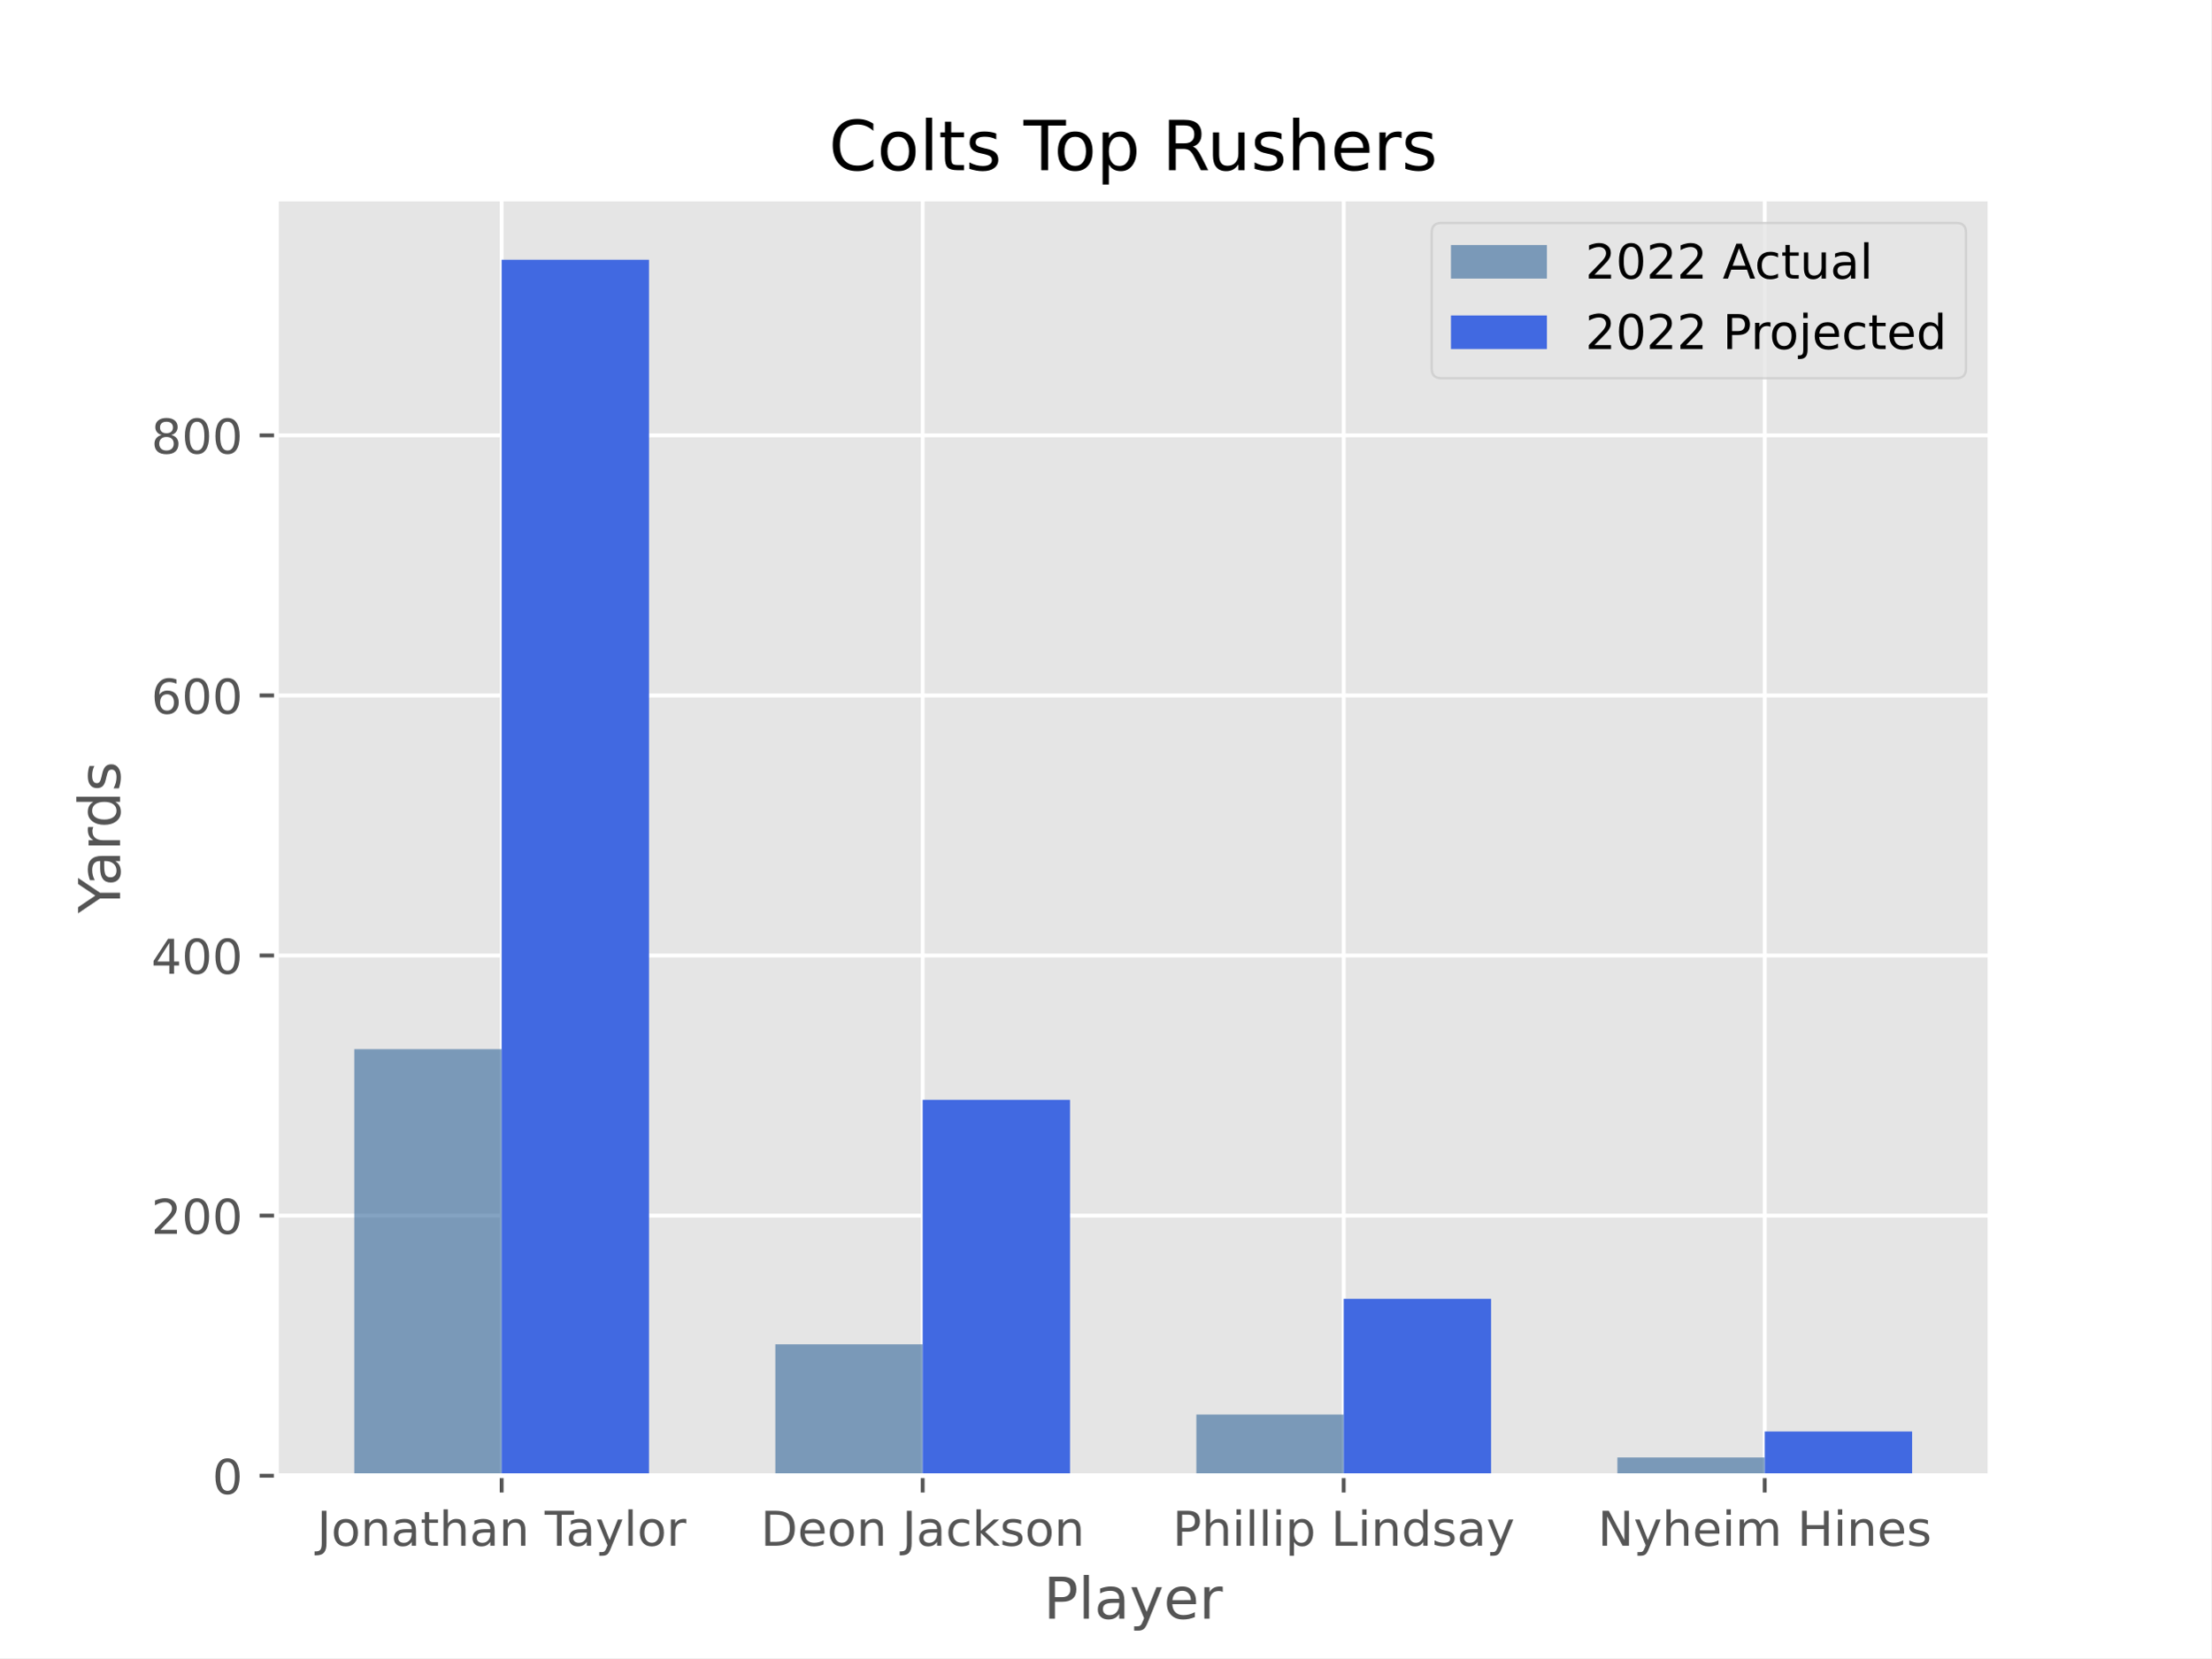
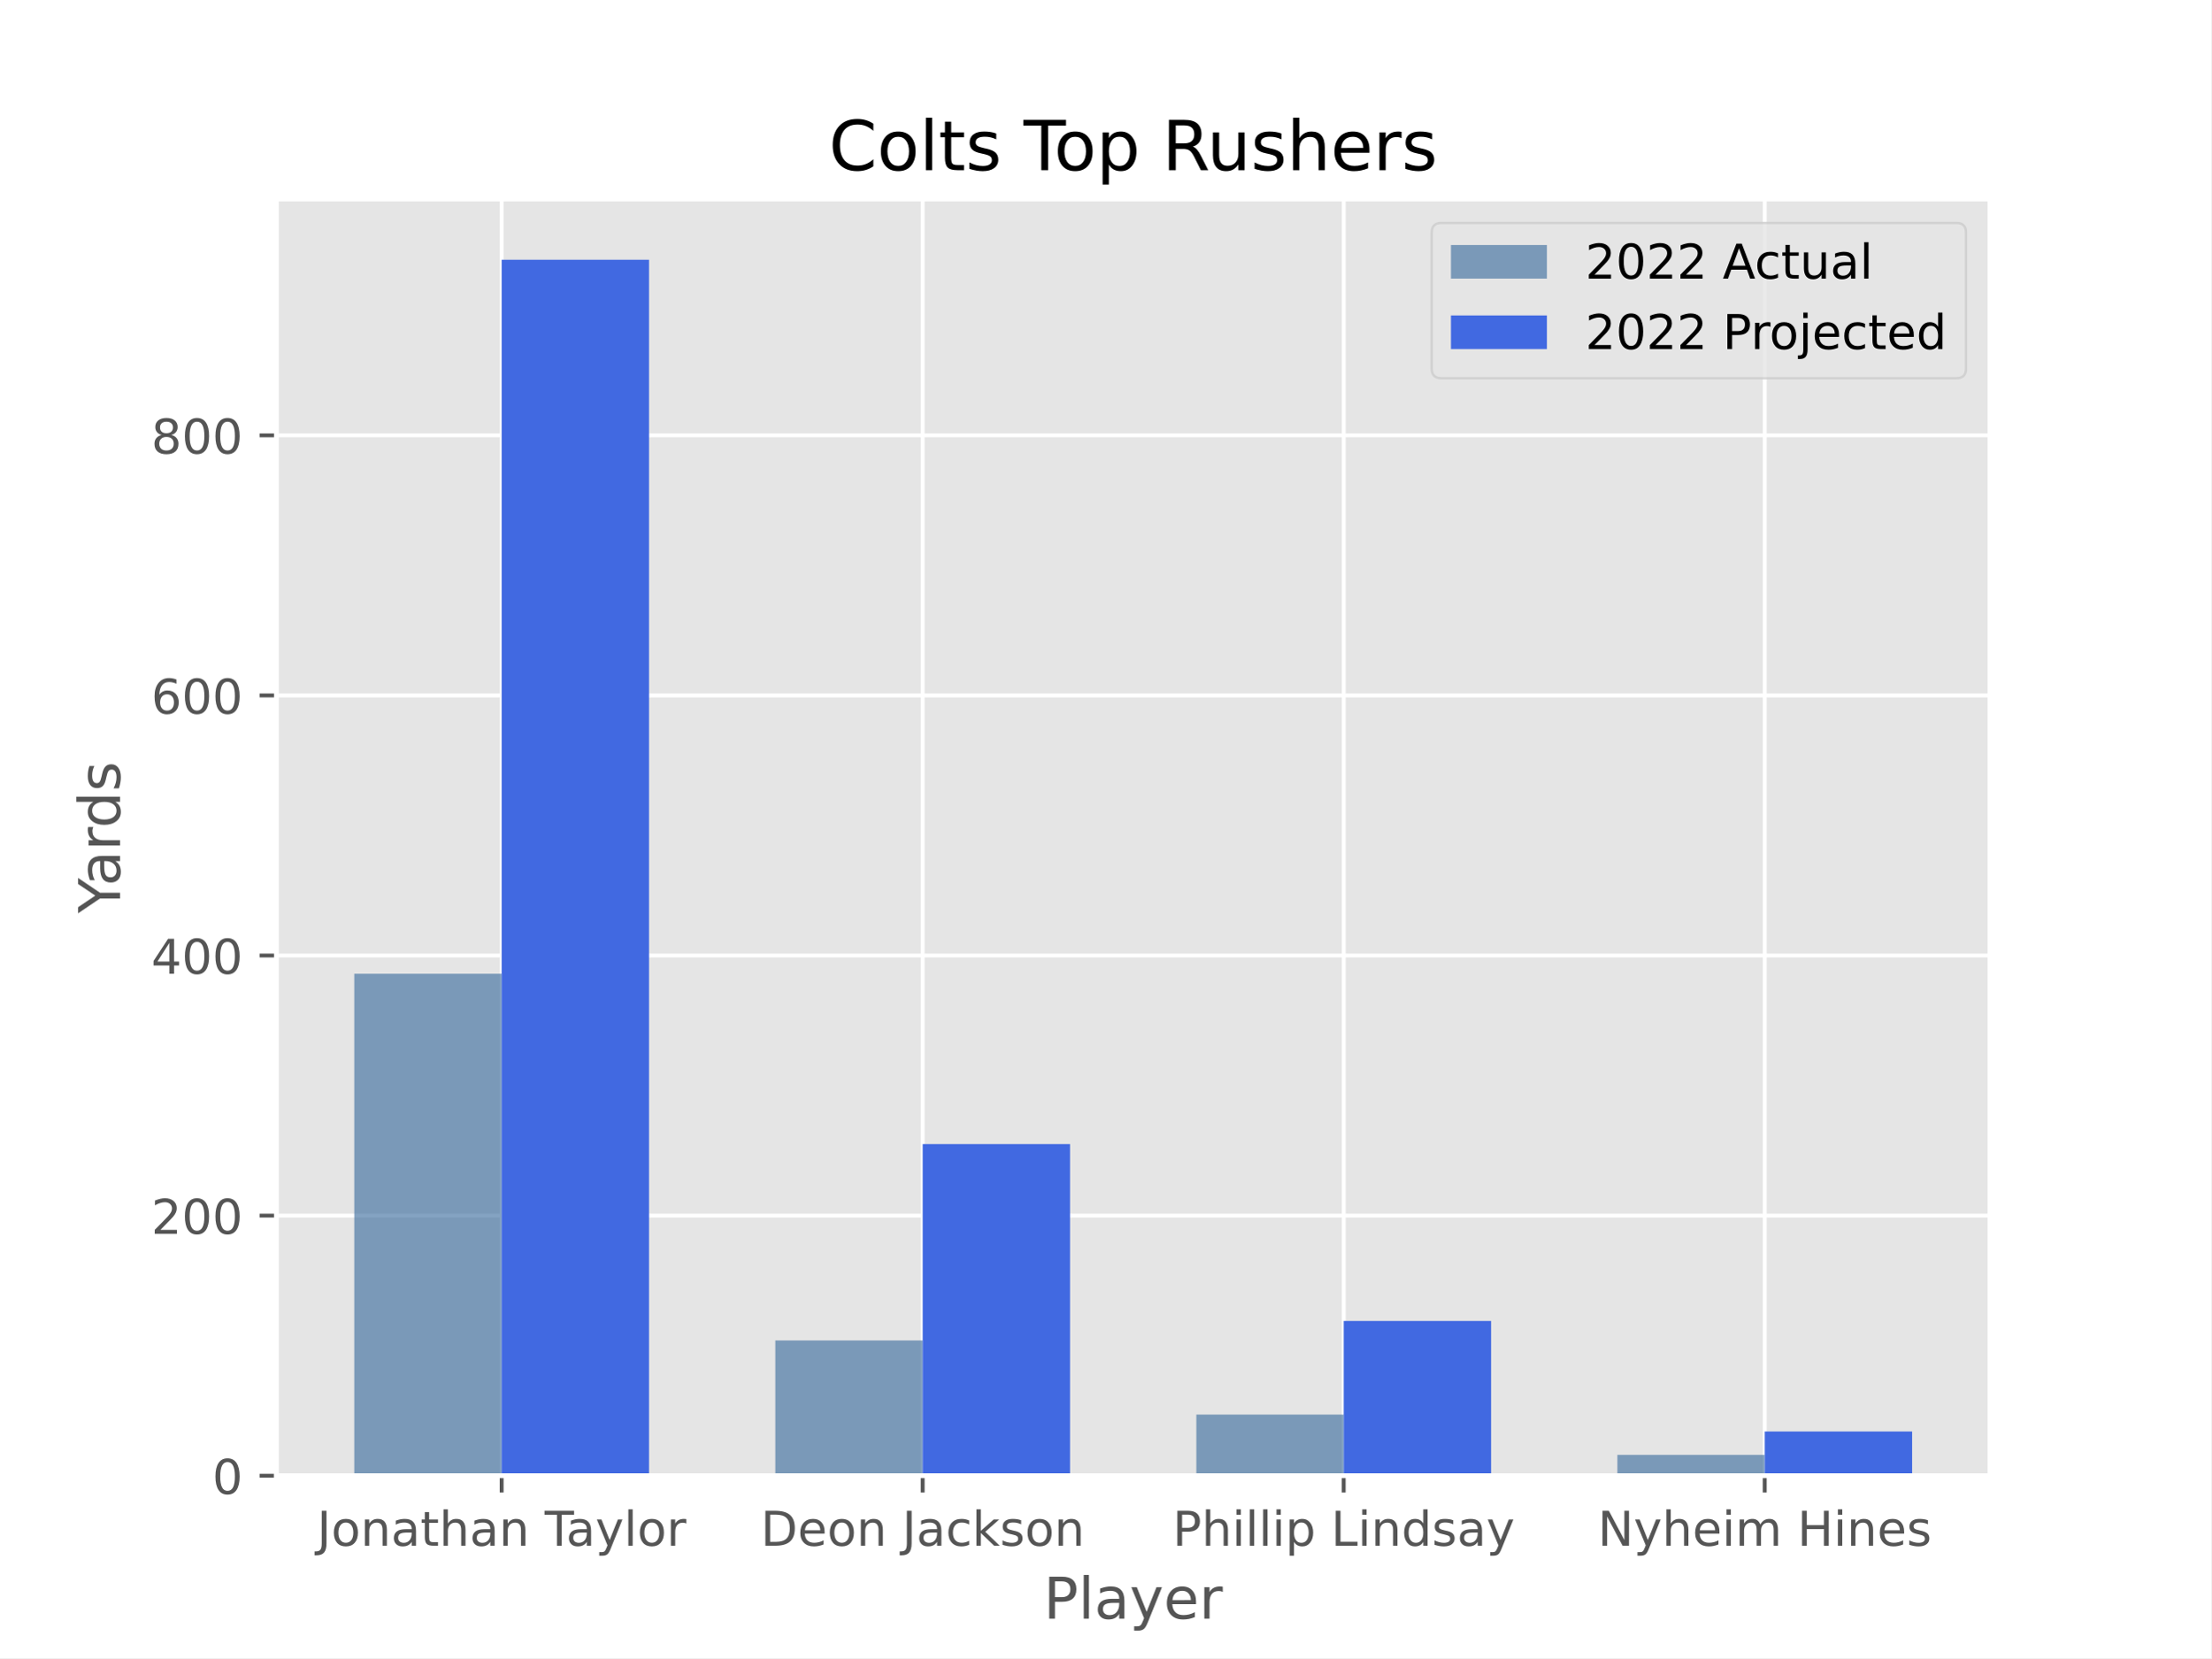
<svg xmlns="http://www.w3.org/2000/svg" xmlns:xlink="http://www.w3.org/1999/xlink" width="460.8pt" height="345.6pt" viewBox="0 0 460.8 345.6" version="1.1">
  <defs>
    <style type="text/css">*{stroke-linejoin: round; stroke-linecap: butt}</style>
  </defs>
  <g id="figure_1">
    <g id="patch_1">
      <path d="M 0 345.6  L 460.8 345.6  L 460.8 0  L 0 0  z " style="fill: #ffffff" />
    </g>
    <g id="axes_1">
      <g id="patch_2">
        <path d="M 57.6 307.584  L 414.72 307.584  L 414.72 41.472  L 57.6 41.472  z " style="fill: #e5e5e5" />
      </g>
      <g id="matplotlib.axis_1">
        <g id="xtick_1">
          <g id="line2d_1">
-             <path d="M 104.543 307.584  L 104.543 41.472  " clip-path="url(#p525a81b7b0)" style="fill: none; stroke: #ffffff; stroke-width: 0.8; stroke-linecap: square" />
+             <path d="M 104.543 307.584  L 104.543 41.472  " clip-path="url(#pf321005e83)" style="fill: none; stroke: #ffffff; stroke-width: 0.8; stroke-linecap: square" />
          </g>
          <g id="line2d_2">
            <defs>
-               <path id="m7d84738e7e" d="M 0 0  L 0 3.5  " style="stroke: #555555; stroke-width: 0.8" />
+               <path id="m596a01a7bd" d="M 0 0  L 0 3.5  " style="stroke: #555555; stroke-width: 0.8" />
            </defs>
            <g>
-               <use xlink:href="#m7d84738e7e" x="104.543" y="307.584" style="fill: #555555; stroke: #555555; stroke-width: 0.8" />
+               <use xlink:href="#m596a01a7bd" x="104.543" y="307.584" style="fill: #555555; stroke: #555555; stroke-width: 0.8" />
            </g>
          </g>
          <g id="text_1">
            <g style="fill: #555555" transform="translate(66.06907 322.1824) scale(0.1 -0.1)">
              <defs>
                <path id="DejaVuSans-4a" d="M 628 4666  L 1259 4666  L 1259 325  Q 1259 -519 939 -900  Q 619 -1281 -91 -1281  L -331 -1281  L -331 -750  L -134 -750  Q 284 -750 456 -515  Q 628 -281 628 325  L 628 4666  z " transform="scale(0.015625)" />
                <path id="DejaVuSans-6f" d="M 1959 3097  Q 1497 3097 1228 2736  Q 959 2375 959 1747  Q 959 1119 1226 758  Q 1494 397 1959 397  Q 2419 397 2687 759  Q 2956 1122 2956 1747  Q 2956 2369 2687 2733  Q 2419 3097 1959 3097  z M 1959 3584  Q 2709 3584 3137 3096  Q 3566 2609 3566 1747  Q 3566 888 3137 398  Q 2709 -91 1959 -91  Q 1206 -91 779 398  Q 353 888 353 1747  Q 353 2609 779 3096  Q 1206 3584 1959 3584  z " transform="scale(0.015625)" />
                <path id="DejaVuSans-6e" d="M 3513 2113  L 3513 0  L 2938 0  L 2938 2094  Q 2938 2591 2744 2837  Q 2550 3084 2163 3084  Q 1697 3084 1428 2787  Q 1159 2491 1159 1978  L 1159 0  L 581 0  L 581 3500  L 1159 3500  L 1159 2956  Q 1366 3272 1645 3428  Q 1925 3584 2291 3584  Q 2894 3584 3203 3211  Q 3513 2838 3513 2113  z " transform="scale(0.015625)" />
                <path id="DejaVuSans-61" d="M 2194 1759  Q 1497 1759 1228 1600  Q 959 1441 959 1056  Q 959 750 1161 570  Q 1363 391 1709 391  Q 2188 391 2477 730  Q 2766 1069 2766 1631  L 2766 1759  L 2194 1759  z M 3341 1997  L 3341 0  L 2766 0  L 2766 531  Q 2569 213 2275 61  Q 1981 -91 1556 -91  Q 1019 -91 701 211  Q 384 513 384 1019  Q 384 1609 779 1909  Q 1175 2209 1959 2209  L 2766 2209  L 2766 2266  Q 2766 2663 2505 2880  Q 2244 3097 1772 3097  Q 1472 3097 1187 3025  Q 903 2953 641 2809  L 641 3341  Q 956 3463 1253 3523  Q 1550 3584 1831 3584  Q 2591 3584 2966 3190  Q 3341 2797 3341 1997  z " transform="scale(0.015625)" />
                <path id="DejaVuSans-74" d="M 1172 4494  L 1172 3500  L 2356 3500  L 2356 3053  L 1172 3053  L 1172 1153  Q 1172 725 1289 603  Q 1406 481 1766 481  L 2356 481  L 2356 0  L 1766 0  Q 1100 0 847 248  Q 594 497 594 1153  L 594 3053  L 172 3053  L 172 3500  L 594 3500  L 594 4494  L 1172 4494  z " transform="scale(0.015625)" />
                <path id="DejaVuSans-68" d="M 3513 2113  L 3513 0  L 2938 0  L 2938 2094  Q 2938 2591 2744 2837  Q 2550 3084 2163 3084  Q 1697 3084 1428 2787  Q 1159 2491 1159 1978  L 1159 0  L 581 0  L 581 4863  L 1159 4863  L 1159 2956  Q 1366 3272 1645 3428  Q 1925 3584 2291 3584  Q 2894 3584 3203 3211  Q 3513 2838 3513 2113  z " transform="scale(0.015625)" />
                <path id="DejaVuSans-20" transform="scale(0.015625)" />
                <path id="DejaVuSans-54" d="M -19 4666  L 3928 4666  L 3928 4134  L 2272 4134  L 2272 0  L 1638 0  L 1638 4134  L -19 4134  L -19 4666  z " transform="scale(0.015625)" />
                <path id="DejaVuSans-79" d="M 2059 -325  Q 1816 -950 1584 -1140  Q 1353 -1331 966 -1331  L 506 -1331  L 506 -850  L 844 -850  Q 1081 -850 1212 -737  Q 1344 -625 1503 -206  L 1606 56  L 191 3500  L 800 3500  L 1894 763  L 2988 3500  L 3597 3500  L 2059 -325  z " transform="scale(0.015625)" />
                <path id="DejaVuSans-6c" d="M 603 4863  L 1178 4863  L 1178 0  L 603 0  L 603 4863  z " transform="scale(0.015625)" />
                <path id="DejaVuSans-72" d="M 2631 2963  Q 2534 3019 2420 3045  Q 2306 3072 2169 3072  Q 1681 3072 1420 2755  Q 1159 2438 1159 1844  L 1159 0  L 581 0  L 581 3500  L 1159 3500  L 1159 2956  Q 1341 3275 1631 3429  Q 1922 3584 2338 3584  Q 2397 3584 2469 3576  Q 2541 3569 2628 3553  L 2631 2963  z " transform="scale(0.015625)" />
              </defs>
              <use xlink:href="#DejaVuSans-4a" />
              <use xlink:href="#DejaVuSans-6f" x="29.492" />
              <use xlink:href="#DejaVuSans-6e" x="90.674" />
              <use xlink:href="#DejaVuSans-61" x="154.053" />
              <use xlink:href="#DejaVuSans-74" x="215.332" />
              <use xlink:href="#DejaVuSans-68" x="254.541" />
              <use xlink:href="#DejaVuSans-61" x="317.92" />
              <use xlink:href="#DejaVuSans-6e" x="379.199" />
              <use xlink:href="#DejaVuSans-20" x="442.578" />
              <use xlink:href="#DejaVuSans-54" x="474.365" />
              <use xlink:href="#DejaVuSans-61" x="518.949" />
              <use xlink:href="#DejaVuSans-79" x="580.229" />
              <use xlink:href="#DejaVuSans-6c" x="639.408" />
              <use xlink:href="#DejaVuSans-6f" x="667.191" />
              <use xlink:href="#DejaVuSans-72" x="728.373" />
            </g>
          </g>
        </g>
        <g id="xtick_2">
          <g id="line2d_3">
-             <path d="M 192.288 307.584  L 192.288 41.472  " clip-path="url(#p525a81b7b0)" style="fill: none; stroke: #ffffff; stroke-width: 0.8; stroke-linecap: square" />
+             <path d="M 192.288 307.584  L 192.288 41.472  " clip-path="url(#pf321005e83)" style="fill: none; stroke: #ffffff; stroke-width: 0.8; stroke-linecap: square" />
          </g>
          <g id="line2d_4">
            <g>
-               <use xlink:href="#m7d84738e7e" x="192.288" y="307.584" style="fill: #555555; stroke: #555555; stroke-width: 0.8" />
+               <use xlink:href="#m596a01a7bd" x="192.288" y="307.584" style="fill: #555555; stroke: #555555; stroke-width: 0.8" />
            </g>
          </g>
          <g id="text_2">
            <g style="fill: #555555" transform="translate(158.5276 322.1824) scale(0.1 -0.1)">
              <defs>
                <path id="DejaVuSans-44" d="M 1259 4147  L 1259 519  L 2022 519  Q 2988 519 3436 956  Q 3884 1394 3884 2338  Q 3884 3275 3436 3711  Q 2988 4147 2022 4147  L 1259 4147  z M 628 4666  L 1925 4666  Q 3281 4666 3915 4102  Q 4550 3538 4550 2338  Q 4550 1131 3912 565  Q 3275 0 1925 0  L 628 0  L 628 4666  z " transform="scale(0.015625)" />
                <path id="DejaVuSans-65" d="M 3597 1894  L 3597 1613  L 953 1613  Q 991 1019 1311 708  Q 1631 397 2203 397  Q 2534 397 2845 478  Q 3156 559 3463 722  L 3463 178  Q 3153 47 2828 -22  Q 2503 -91 2169 -91  Q 1331 -91 842 396  Q 353 884 353 1716  Q 353 2575 817 3079  Q 1281 3584 2069 3584  Q 2775 3584 3186 3129  Q 3597 2675 3597 1894  z M 3022 2063  Q 3016 2534 2758 2815  Q 2500 3097 2075 3097  Q 1594 3097 1305 2825  Q 1016 2553 972 2059  L 3022 2063  z " transform="scale(0.015625)" />
                <path id="DejaVuSans-63" d="M 3122 3366  L 3122 2828  Q 2878 2963 2633 3030  Q 2388 3097 2138 3097  Q 1578 3097 1268 2742  Q 959 2388 959 1747  Q 959 1106 1268 751  Q 1578 397 2138 397  Q 2388 397 2633 464  Q 2878 531 3122 666  L 3122 134  Q 2881 22 2623 -34  Q 2366 -91 2075 -91  Q 1284 -91 818 406  Q 353 903 353 1747  Q 353 2603 823 3093  Q 1294 3584 2113 3584  Q 2378 3584 2631 3529  Q 2884 3475 3122 3366  z " transform="scale(0.015625)" />
                <path id="DejaVuSans-6b" d="M 581 4863  L 1159 4863  L 1159 1991  L 2875 3500  L 3609 3500  L 1753 1863  L 3688 0  L 2938 0  L 1159 1709  L 1159 0  L 581 0  L 581 4863  z " transform="scale(0.015625)" />
                <path id="DejaVuSans-73" d="M 2834 3397  L 2834 2853  Q 2591 2978 2328 3040  Q 2066 3103 1784 3103  Q 1356 3103 1142 2972  Q 928 2841 928 2578  Q 928 2378 1081 2264  Q 1234 2150 1697 2047  L 1894 2003  Q 2506 1872 2764 1633  Q 3022 1394 3022 966  Q 3022 478 2636 193  Q 2250 -91 1575 -91  Q 1294 -91 989 -36  Q 684 19 347 128  L 347 722  Q 666 556 975 473  Q 1284 391 1588 391  Q 1994 391 2212 530  Q 2431 669 2431 922  Q 2431 1156 2273 1281  Q 2116 1406 1581 1522  L 1381 1569  Q 847 1681 609 1914  Q 372 2147 372 2553  Q 372 3047 722 3315  Q 1072 3584 1716 3584  Q 2034 3584 2315 3537  Q 2597 3491 2834 3397  z " transform="scale(0.015625)" />
              </defs>
              <use xlink:href="#DejaVuSans-44" />
              <use xlink:href="#DejaVuSans-65" x="77.002" />
              <use xlink:href="#DejaVuSans-6f" x="138.525" />
              <use xlink:href="#DejaVuSans-6e" x="199.707" />
              <use xlink:href="#DejaVuSans-20" x="263.086" />
              <use xlink:href="#DejaVuSans-4a" x="294.873" />
              <use xlink:href="#DejaVuSans-61" x="324.365" />
              <use xlink:href="#DejaVuSans-63" x="385.645" />
              <use xlink:href="#DejaVuSans-6b" x="440.625" />
              <use xlink:href="#DejaVuSans-73" x="498.535" />
              <use xlink:href="#DejaVuSans-6f" x="550.635" />
              <use xlink:href="#DejaVuSans-6e" x="611.816" />
            </g>
          </g>
        </g>
        <g id="xtick_3">
          <g id="line2d_5">
-             <path d="M 280.032 307.584  L 280.032 41.472  " clip-path="url(#p525a81b7b0)" style="fill: none; stroke: #ffffff; stroke-width: 0.8; stroke-linecap: square" />
+             <path d="M 280.032 307.584  L 280.032 41.472  " clip-path="url(#pf321005e83)" style="fill: none; stroke: #ffffff; stroke-width: 0.8; stroke-linecap: square" />
          </g>
          <g id="line2d_6">
            <g>
-               <use xlink:href="#m7d84738e7e" x="280.032" y="307.584" style="fill: #555555; stroke: #555555; stroke-width: 0.8" />
+               <use xlink:href="#m596a01a7bd" x="280.032" y="307.584" style="fill: #555555; stroke: #555555; stroke-width: 0.8" />
            </g>
          </g>
          <g id="text_3">
            <g style="fill: #555555" transform="translate(244.383 322.1824) scale(0.1 -0.1)">
              <defs>
                <path id="DejaVuSans-50" d="M 1259 4147  L 1259 2394  L 2053 2394  Q 2494 2394 2734 2622  Q 2975 2850 2975 3272  Q 2975 3691 2734 3919  Q 2494 4147 2053 4147  L 1259 4147  z M 628 4666  L 2053 4666  Q 2838 4666 3239 4311  Q 3641 3956 3641 3272  Q 3641 2581 3239 2228  Q 2838 1875 2053 1875  L 1259 1875  L 1259 0  L 628 0  L 628 4666  z " transform="scale(0.015625)" />
                <path id="DejaVuSans-69" d="M 603 3500  L 1178 3500  L 1178 0  L 603 0  L 603 3500  z M 603 4863  L 1178 4863  L 1178 4134  L 603 4134  L 603 4863  z " transform="scale(0.015625)" />
                <path id="DejaVuSans-70" d="M 1159 525  L 1159 -1331  L 581 -1331  L 581 3500  L 1159 3500  L 1159 2969  Q 1341 3281 1617 3432  Q 1894 3584 2278 3584  Q 2916 3584 3314 3078  Q 3713 2572 3713 1747  Q 3713 922 3314 415  Q 2916 -91 2278 -91  Q 1894 -91 1617 61  Q 1341 213 1159 525  z M 3116 1747  Q 3116 2381 2855 2742  Q 2594 3103 2138 3103  Q 1681 3103 1420 2742  Q 1159 2381 1159 1747  Q 1159 1113 1420 752  Q 1681 391 2138 391  Q 2594 391 2855 752  Q 3116 1113 3116 1747  z " transform="scale(0.015625)" />
                <path id="DejaVuSans-4c" d="M 628 4666  L 1259 4666  L 1259 531  L 3531 531  L 3531 0  L 628 0  L 628 4666  z " transform="scale(0.015625)" />
                <path id="DejaVuSans-64" d="M 2906 2969  L 2906 4863  L 3481 4863  L 3481 0  L 2906 0  L 2906 525  Q 2725 213 2448 61  Q 2172 -91 1784 -91  Q 1150 -91 751 415  Q 353 922 353 1747  Q 353 2572 751 3078  Q 1150 3584 1784 3584  Q 2172 3584 2448 3432  Q 2725 3281 2906 2969  z M 947 1747  Q 947 1113 1208 752  Q 1469 391 1925 391  Q 2381 391 2643 752  Q 2906 1113 2906 1747  Q 2906 2381 2643 2742  Q 2381 3103 1925 3103  Q 1469 3103 1208 2742  Q 947 2381 947 1747  z " transform="scale(0.015625)" />
              </defs>
              <use xlink:href="#DejaVuSans-50" />
              <use xlink:href="#DejaVuSans-68" x="60.303" />
              <use xlink:href="#DejaVuSans-69" x="123.682" />
              <use xlink:href="#DejaVuSans-6c" x="151.465" />
              <use xlink:href="#DejaVuSans-6c" x="179.248" />
              <use xlink:href="#DejaVuSans-69" x="207.031" />
              <use xlink:href="#DejaVuSans-70" x="234.814" />
              <use xlink:href="#DejaVuSans-20" x="298.291" />
              <use xlink:href="#DejaVuSans-4c" x="330.078" />
              <use xlink:href="#DejaVuSans-69" x="385.791" />
              <use xlink:href="#DejaVuSans-6e" x="413.574" />
              <use xlink:href="#DejaVuSans-64" x="476.953" />
              <use xlink:href="#DejaVuSans-73" x="540.43" />
              <use xlink:href="#DejaVuSans-61" x="592.529" />
              <use xlink:href="#DejaVuSans-79" x="653.809" />
            </g>
          </g>
        </g>
        <g id="xtick_4">
          <g id="line2d_7">
-             <path d="M 367.777 307.584  L 367.777 41.472  " clip-path="url(#p525a81b7b0)" style="fill: none; stroke: #ffffff; stroke-width: 0.8; stroke-linecap: square" />
+             <path d="M 367.777 307.584  L 367.777 41.472  " clip-path="url(#pf321005e83)" style="fill: none; stroke: #ffffff; stroke-width: 0.8; stroke-linecap: square" />
          </g>
          <g id="line2d_8">
            <g>
-               <use xlink:href="#m7d84738e7e" x="367.777" y="307.584" style="fill: #555555; stroke: #555555; stroke-width: 0.8" />
+               <use xlink:href="#m596a01a7bd" x="367.777" y="307.584" style="fill: #555555; stroke: #555555; stroke-width: 0.8" />
            </g>
          </g>
          <g id="text_4">
            <g style="fill: #555555" transform="translate(332.9837 322.1824) scale(0.1 -0.1)">
              <defs>
                <path id="DejaVuSans-4e" d="M 628 4666  L 1478 4666  L 3547 763  L 3547 4666  L 4159 4666  L 4159 0  L 3309 0  L 1241 3903  L 1241 0  L 628 0  L 628 4666  z " transform="scale(0.015625)" />
                <path id="DejaVuSans-6d" d="M 3328 2828  Q 3544 3216 3844 3400  Q 4144 3584 4550 3584  Q 5097 3584 5394 3201  Q 5691 2819 5691 2113  L 5691 0  L 5113 0  L 5113 2094  Q 5113 2597 4934 2840  Q 4756 3084 4391 3084  Q 3944 3084 3684 2787  Q 3425 2491 3425 1978  L 3425 0  L 2847 0  L 2847 2094  Q 2847 2600 2669 2842  Q 2491 3084 2119 3084  Q 1678 3084 1418 2786  Q 1159 2488 1159 1978  L 1159 0  L 581 0  L 581 3500  L 1159 3500  L 1159 2956  Q 1356 3278 1631 3431  Q 1906 3584 2284 3584  Q 2666 3584 2933 3390  Q 3200 3197 3328 2828  z " transform="scale(0.015625)" />
                <path id="DejaVuSans-48" d="M 628 4666  L 1259 4666  L 1259 2753  L 3553 2753  L 3553 4666  L 4184 4666  L 4184 0  L 3553 0  L 3553 2222  L 1259 2222  L 1259 0  L 628 0  L 628 4666  z " transform="scale(0.015625)" />
              </defs>
              <use xlink:href="#DejaVuSans-4e" />
              <use xlink:href="#DejaVuSans-79" x="74.805" />
              <use xlink:href="#DejaVuSans-68" x="133.984" />
              <use xlink:href="#DejaVuSans-65" x="197.363" />
              <use xlink:href="#DejaVuSans-69" x="258.887" />
              <use xlink:href="#DejaVuSans-6d" x="286.67" />
              <use xlink:href="#DejaVuSans-20" x="384.082" />
              <use xlink:href="#DejaVuSans-48" x="415.869" />
              <use xlink:href="#DejaVuSans-69" x="491.064" />
              <use xlink:href="#DejaVuSans-6e" x="518.848" />
              <use xlink:href="#DejaVuSans-65" x="582.227" />
              <use xlink:href="#DejaVuSans-73" x="643.75" />
            </g>
          </g>
        </g>
        <g id="text_5">
          <g style="fill: #555555" transform="translate(217.4888 337.3802) scale(0.12 -0.12)">
            <use xlink:href="#DejaVuSans-50" />
            <use xlink:href="#DejaVuSans-6c" x="60.303" />
            <use xlink:href="#DejaVuSans-61" x="88.086" />
            <use xlink:href="#DejaVuSans-79" x="149.365" />
            <use xlink:href="#DejaVuSans-65" x="208.545" />
            <use xlink:href="#DejaVuSans-72" x="270.068" />
          </g>
        </g>
      </g>
      <g id="matplotlib.axis_2">
        <g id="ytick_1">
          <g id="line2d_9">
-             <path d="M 57.6 307.584  L 414.72 307.584  " clip-path="url(#p525a81b7b0)" style="fill: none; stroke: #ffffff; stroke-width: 0.8; stroke-linecap: square" />
+             <path d="M 57.6 307.584  L 414.72 307.584  " clip-path="url(#pf321005e83)" style="fill: none; stroke: #ffffff; stroke-width: 0.8; stroke-linecap: square" />
          </g>
          <g id="line2d_10">
            <defs>
-               <path id="mfc17104a0b" d="M 0 0  L -3.5 0  " style="stroke: #555555; stroke-width: 0.8" />
+               <path id="m72962c4ec6" d="M 0 0  L -3.5 0  " style="stroke: #555555; stroke-width: 0.8" />
            </defs>
            <g>
-               <use xlink:href="#mfc17104a0b" x="57.6" y="307.584" style="fill: #555555; stroke: #555555; stroke-width: 0.8" />
+               <use xlink:href="#m72962c4ec6" x="57.6" y="307.584" style="fill: #555555; stroke: #555555; stroke-width: 0.8" />
            </g>
          </g>
          <g id="text_6">
            <g style="fill: #555555" transform="translate(44.2375 311.3832) scale(0.1 -0.1)">
              <defs>
                <path id="DejaVuSans-30" d="M 2034 4250  Q 1547 4250 1301 3770  Q 1056 3291 1056 2328  Q 1056 1369 1301 889  Q 1547 409 2034 409  Q 2525 409 2770 889  Q 3016 1369 3016 2328  Q 3016 3291 2770 3770  Q 2525 4250 2034 4250  z M 2034 4750  Q 2819 4750 3233 4129  Q 3647 3509 3647 2328  Q 3647 1150 3233 529  Q 2819 -91 2034 -91  Q 1250 -91 836 529  Q 422 1150 422 2328  Q 422 3509 836 4129  Q 1250 4750 2034 4750  z " transform="scale(0.015625)" />
              </defs>
              <use xlink:href="#DejaVuSans-30" />
            </g>
          </g>
        </g>
        <g id="ytick_2">
          <g id="line2d_11">
-             <path d="M 57.6 253.372  L 414.72 253.372  " clip-path="url(#p525a81b7b0)" style="fill: none; stroke: #ffffff; stroke-width: 0.8; stroke-linecap: square" />
+             <path d="M 57.6 253.372  L 414.72 253.372  " clip-path="url(#pf321005e83)" style="fill: none; stroke: #ffffff; stroke-width: 0.8; stroke-linecap: square" />
          </g>
          <g id="line2d_12">
            <g>
-               <use xlink:href="#mfc17104a0b" x="57.6" y="253.372" style="fill: #555555; stroke: #555555; stroke-width: 0.8" />
+               <use xlink:href="#m72962c4ec6" x="57.6" y="253.372" style="fill: #555555; stroke: #555555; stroke-width: 0.8" />
            </g>
          </g>
          <g id="text_7">
            <g style="fill: #555555" transform="translate(31.5125 257.1715) scale(0.1 -0.1)">
              <defs>
                <path id="DejaVuSans-32" d="M 1228 531  L 3431 531  L 3431 0  L 469 0  L 469 531  Q 828 903 1448 1529  Q 2069 2156 2228 2338  Q 2531 2678 2651 2914  Q 2772 3150 2772 3378  Q 2772 3750 2511 3984  Q 2250 4219 1831 4219  Q 1534 4219 1204 4116  Q 875 4013 500 3803  L 500 4441  Q 881 4594 1212 4672  Q 1544 4750 1819 4750  Q 2544 4750 2975 4387  Q 3406 4025 3406 3419  Q 3406 3131 3298 2873  Q 3191 2616 2906 2266  Q 2828 2175 2409 1742  Q 1991 1309 1228 531  z " transform="scale(0.015625)" />
              </defs>
              <use xlink:href="#DejaVuSans-32" />
              <use xlink:href="#DejaVuSans-30" x="63.623" />
              <use xlink:href="#DejaVuSans-30" x="127.246" />
            </g>
          </g>
        </g>
        <g id="ytick_3">
          <g id="line2d_13">
-             <path d="M 57.6 199.16  L 414.72 199.16  " clip-path="url(#p525a81b7b0)" style="fill: none; stroke: #ffffff; stroke-width: 0.8; stroke-linecap: square" />
+             <path d="M 57.6 199.16  L 414.72 199.16  " clip-path="url(#pf321005e83)" style="fill: none; stroke: #ffffff; stroke-width: 0.8; stroke-linecap: square" />
          </g>
          <g id="line2d_14">
            <g>
-               <use xlink:href="#mfc17104a0b" x="57.6" y="199.16" style="fill: #555555; stroke: #555555; stroke-width: 0.8" />
+               <use xlink:href="#m72962c4ec6" x="57.6" y="199.16" style="fill: #555555; stroke: #555555; stroke-width: 0.8" />
            </g>
          </g>
          <g id="text_8">
            <g style="fill: #555555" transform="translate(31.5125 202.9597) scale(0.1 -0.1)">
              <defs>
                <path id="DejaVuSans-34" d="M 2419 4116  L 825 1625  L 2419 1625  L 2419 4116  z M 2253 4666  L 3047 4666  L 3047 1625  L 3713 1625  L 3713 1100  L 3047 1100  L 3047 0  L 2419 0  L 2419 1100  L 313 1100  L 313 1709  L 2253 4666  z " transform="scale(0.015625)" />
              </defs>
              <use xlink:href="#DejaVuSans-34" />
              <use xlink:href="#DejaVuSans-30" x="63.623" />
              <use xlink:href="#DejaVuSans-30" x="127.246" />
            </g>
          </g>
        </g>
        <g id="ytick_4">
          <g id="line2d_15">
-             <path d="M 57.6 144.949  L 414.72 144.949  " clip-path="url(#p525a81b7b0)" style="fill: none; stroke: #ffffff; stroke-width: 0.8; stroke-linecap: square" />
+             <path d="M 57.6 144.949  L 414.72 144.949  " clip-path="url(#pf321005e83)" style="fill: none; stroke: #ffffff; stroke-width: 0.8; stroke-linecap: square" />
          </g>
          <g id="line2d_16">
            <g>
-               <use xlink:href="#mfc17104a0b" x="57.6" y="144.949" style="fill: #555555; stroke: #555555; stroke-width: 0.8" />
+               <use xlink:href="#m72962c4ec6" x="57.6" y="144.949" style="fill: #555555; stroke: #555555; stroke-width: 0.8" />
            </g>
          </g>
          <g id="text_9">
            <g style="fill: #555555" transform="translate(31.5125 148.7479) scale(0.1 -0.1)">
              <defs>
                <path id="DejaVuSans-36" d="M 2113 2584  Q 1688 2584 1439 2293  Q 1191 2003 1191 1497  Q 1191 994 1439 701  Q 1688 409 2113 409  Q 2538 409 2786 701  Q 3034 994 3034 1497  Q 3034 2003 2786 2293  Q 2538 2584 2113 2584  z M 3366 4563  L 3366 3988  Q 3128 4100 2886 4159  Q 2644 4219 2406 4219  Q 1781 4219 1451 3797  Q 1122 3375 1075 2522  Q 1259 2794 1537 2939  Q 1816 3084 2150 3084  Q 2853 3084 3261 2657  Q 3669 2231 3669 1497  Q 3669 778 3244 343  Q 2819 -91 2113 -91  Q 1303 -91 875 529  Q 447 1150 447 2328  Q 447 3434 972 4092  Q 1497 4750 2381 4750  Q 2619 4750 2861 4703  Q 3103 4656 3366 4563  z " transform="scale(0.015625)" />
              </defs>
              <use xlink:href="#DejaVuSans-36" />
              <use xlink:href="#DejaVuSans-30" x="63.623" />
              <use xlink:href="#DejaVuSans-30" x="127.246" />
            </g>
          </g>
        </g>
        <g id="ytick_5">
          <g id="line2d_17">
-             <path d="M 57.6 90.737  L 414.72 90.737  " clip-path="url(#p525a81b7b0)" style="fill: none; stroke: #ffffff; stroke-width: 0.8; stroke-linecap: square" />
+             <path d="M 57.6 90.737  L 414.72 90.737  " clip-path="url(#pf321005e83)" style="fill: none; stroke: #ffffff; stroke-width: 0.8; stroke-linecap: square" />
          </g>
          <g id="line2d_18">
            <g>
-               <use xlink:href="#mfc17104a0b" x="57.6" y="90.737" style="fill: #555555; stroke: #555555; stroke-width: 0.8" />
+               <use xlink:href="#m72962c4ec6" x="57.6" y="90.737" style="fill: #555555; stroke: #555555; stroke-width: 0.8" />
            </g>
          </g>
          <g id="text_10">
            <g style="fill: #555555" transform="translate(31.5125 94.53616) scale(0.1 -0.1)">
              <defs>
                <path id="DejaVuSans-38" d="M 2034 2216  Q 1584 2216 1326 1975  Q 1069 1734 1069 1313  Q 1069 891 1326 650  Q 1584 409 2034 409  Q 2484 409 2743 651  Q 3003 894 3003 1313  Q 3003 1734 2745 1975  Q 2488 2216 2034 2216  z M 1403 2484  Q 997 2584 770 2862  Q 544 3141 544 3541  Q 544 4100 942 4425  Q 1341 4750 2034 4750  Q 2731 4750 3128 4425  Q 3525 4100 3525 3541  Q 3525 3141 3298 2862  Q 3072 2584 2669 2484  Q 3125 2378 3379 2068  Q 3634 1759 3634 1313  Q 3634 634 3220 271  Q 2806 -91 2034 -91  Q 1263 -91 848 271  Q 434 634 434 1313  Q 434 1759 690 2068  Q 947 2378 1403 2484  z M 1172 3481  Q 1172 3119 1398 2916  Q 1625 2713 2034 2713  Q 2441 2713 2670 2916  Q 2900 3119 2900 3481  Q 2900 3844 2670 4047  Q 2441 4250 2034 4250  Q 1625 4250 1398 4047  Q 1172 3844 1172 3481  z " transform="scale(0.015625)" />
              </defs>
              <use xlink:href="#DejaVuSans-38" />
              <use xlink:href="#DejaVuSans-30" x="63.623" />
              <use xlink:href="#DejaVuSans-30" x="127.246" />
            </g>
          </g>
        </g>
        <g id="text_11">
          <g style="fill: #555555" transform="translate(25.01687 190.3408) rotate(-90) scale(0.12 -0.12)">
            <defs>
              <path id="DejaVuSans-59" d="M -13 4666  L 666 4666  L 1959 2747  L 3244 4666  L 3922 4666  L 2272 2222  L 2272 0  L 1638 0  L 1638 2222  L -13 4666  z " transform="scale(0.015625)" />
            </defs>
            <use xlink:href="#DejaVuSans-59" />
            <use xlink:href="#DejaVuSans-61" x="47.334" />
            <use xlink:href="#DejaVuSans-72" x="108.613" />
            <use xlink:href="#DejaVuSans-64" x="147.977" />
            <use xlink:href="#DejaVuSans-73" x="211.453" />
          </g>
        </g>
      </g>
      <g id="patch_3">
-         <path d="M 73.833 307.584  L 104.543 307.584  L 104.543 218.677  L 73.833 218.677  z " clip-path="url(#p525a81b7b0)" style="fill: #336699; fill-opacity: 0.6" />
+         <path d="M 73.833 307.584  L 104.543 307.584  L 104.543 202.955  L 73.833 202.955  z " clip-path="url(#pf321005e83)" style="fill: #336699; fill-opacity: 0.6" />
      </g>
      <g id="patch_4">
-         <path d="M 161.577 307.584  L 192.288 307.584  L 192.288 280.207  L 161.577 280.207  z " clip-path="url(#p525a81b7b0)" style="fill: #336699; fill-opacity: 0.6" />
+         <path d="M 161.577 307.584  L 192.288 307.584  L 192.288 279.394  L 161.577 279.394  z " clip-path="url(#pf321005e83)" style="fill: #336699; fill-opacity: 0.6" />
      </g>
      <g id="patch_5">
-         <path d="M 249.322 307.584  L 280.032 307.584  L 280.032 294.844  L 249.322 294.844  z " clip-path="url(#p525a81b7b0)" style="fill: #336699; fill-opacity: 0.6" />
+         <path d="M 249.322 307.584  L 280.032 307.584  L 280.032 294.844  L 249.322 294.844  z " clip-path="url(#pf321005e83)" style="fill: #336699; fill-opacity: 0.6" />
      </g>
      <g id="patch_6">
-         <path d="M 337.066 307.584  L 367.777 307.584  L 367.777 303.789  L 337.066 303.789  z " clip-path="url(#p525a81b7b0)" style="fill: #336699; fill-opacity: 0.6" />
+         <path d="M 337.066 307.584  L 367.777 307.584  L 367.777 303.247  L 337.066 303.247  z " clip-path="url(#pf321005e83)" style="fill: #336699; fill-opacity: 0.6" />
      </g>
      <g id="patch_7">
-         <path d="M 104.543 307.584  L 135.254 307.584  L 135.254 54.144  L 104.543 54.144  z " clip-path="url(#p525a81b7b0)" style="fill: #4169e1" />
+         <path d="M 104.543 307.584  L 135.254 307.584  L 135.254 54.144  L 104.543 54.144  z " clip-path="url(#pf321005e83)" style="fill: #4169e1" />
      </g>
      <g id="patch_8">
-         <path d="M 192.288 307.584  L 222.998 307.584  L 222.998 229.248  L 192.288 229.248  z " clip-path="url(#p525a81b7b0)" style="fill: #4169e1" />
+         <path d="M 192.288 307.584  L 222.998 307.584  L 222.998 238.464  L 192.288 238.464  z " clip-path="url(#pf321005e83)" style="fill: #4169e1" />
      </g>
      <g id="patch_9">
-         <path d="M 280.032 307.584  L 310.743 307.584  L 310.743 270.72  L 280.032 270.72  z " clip-path="url(#p525a81b7b0)" style="fill: #4169e1" />
+         <path d="M 280.032 307.584  L 310.743 307.584  L 310.743 275.328  L 280.032 275.328  z " clip-path="url(#pf321005e83)" style="fill: #4169e1" />
      </g>
      <g id="patch_10">
-         <path d="M 367.777 307.584  L 398.487 307.584  L 398.487 298.368  L 367.777 298.368  z " clip-path="url(#p525a81b7b0)" style="fill: #4169e1" />
+         <path d="M 367.777 307.584  L 398.487 307.584  L 398.487 298.368  L 367.777 298.368  z " clip-path="url(#pf321005e83)" style="fill: #4169e1" />
      </g>
      <g id="patch_11">
        <path d="M 57.6 307.584  L 57.6 41.472  " style="fill: none; stroke: #ffffff; stroke-linejoin: miter; stroke-linecap: square" />
      </g>
      <g id="patch_12">
        <path d="M 414.72 307.584  L 414.72 41.472  " style="fill: none; stroke: #ffffff; stroke-linejoin: miter; stroke-linecap: square" />
      </g>
      <g id="patch_13">
        <path d="M 57.6 307.584  L 414.72 307.584  " style="fill: none; stroke: #ffffff; stroke-linejoin: miter; stroke-linecap: square" />
      </g>
      <g id="patch_14">
        <path d="M 57.6 41.472  L 414.72 41.472  " style="fill: none; stroke: #ffffff; stroke-linejoin: miter; stroke-linecap: square" />
      </g>
      <g id="text_12">
        <g transform="translate(172.7303 35.472) scale(0.144 -0.144)">
          <defs>
            <path id="DejaVuSans-43" d="M 4122 4306  L 4122 3641  Q 3803 3938 3442 4084  Q 3081 4231 2675 4231  Q 1875 4231 1450 3742  Q 1025 3253 1025 2328  Q 1025 1406 1450 917  Q 1875 428 2675 428  Q 3081 428 3442 575  Q 3803 722 4122 1019  L 4122 359  Q 3791 134 3420 21  Q 3050 -91 2638 -91  Q 1578 -91 968 557  Q 359 1206 359 2328  Q 359 3453 968 4101  Q 1578 4750 2638 4750  Q 3056 4750 3426 4639  Q 3797 4528 4122 4306  z " transform="scale(0.015625)" />
            <path id="DejaVuSans-52" d="M 2841 2188  Q 3044 2119 3236 1894  Q 3428 1669 3622 1275  L 4263 0  L 3584 0  L 2988 1197  Q 2756 1666 2539 1819  Q 2322 1972 1947 1972  L 1259 1972  L 1259 0  L 628 0  L 628 4666  L 2053 4666  Q 2853 4666 3247 4331  Q 3641 3997 3641 3322  Q 3641 2881 3436 2590  Q 3231 2300 2841 2188  z M 1259 4147  L 1259 2491  L 2053 2491  Q 2509 2491 2742 2702  Q 2975 2913 2975 3322  Q 2975 3731 2742 3939  Q 2509 4147 2053 4147  L 1259 4147  z " transform="scale(0.015625)" />
            <path id="DejaVuSans-75" d="M 544 1381  L 544 3500  L 1119 3500  L 1119 1403  Q 1119 906 1312 657  Q 1506 409 1894 409  Q 2359 409 2629 706  Q 2900 1003 2900 1516  L 2900 3500  L 3475 3500  L 3475 0  L 2900 0  L 2900 538  Q 2691 219 2414 64  Q 2138 -91 1772 -91  Q 1169 -91 856 284  Q 544 659 544 1381  z M 1991 3584  L 1991 3584  z " transform="scale(0.015625)" />
          </defs>
          <use xlink:href="#DejaVuSans-43" />
          <use xlink:href="#DejaVuSans-6f" x="69.824" />
          <use xlink:href="#DejaVuSans-6c" x="131.006" />
          <use xlink:href="#DejaVuSans-74" x="158.789" />
          <use xlink:href="#DejaVuSans-73" x="197.998" />
          <use xlink:href="#DejaVuSans-20" x="250.098" />
          <use xlink:href="#DejaVuSans-54" x="281.885" />
          <use xlink:href="#DejaVuSans-6f" x="325.969" />
          <use xlink:href="#DejaVuSans-70" x="387.15" />
          <use xlink:href="#DejaVuSans-20" x="450.627" />
          <use xlink:href="#DejaVuSans-52" x="482.414" />
          <use xlink:href="#DejaVuSans-75" x="547.396" />
          <use xlink:href="#DejaVuSans-73" x="610.775" />
          <use xlink:href="#DejaVuSans-68" x="662.875" />
          <use xlink:href="#DejaVuSans-65" x="726.254" />
          <use xlink:href="#DejaVuSans-72" x="787.777" />
          <use xlink:href="#DejaVuSans-73" x="828.891" />
        </g>
      </g>
      <g id="legend_1">
        <g id="patch_15">
          <path d="M 300.381 78.828  L 407.72 78.828  Q 409.72 78.828 409.72 76.828  L 409.72 48.472  Q 409.72 46.472 407.72 46.472  L 300.381 46.472  Q 298.381 46.472 298.381 48.472  L 298.381 76.828  Q 298.381 78.828 300.381 78.828  z " style="fill: #e5e5e5; opacity: 0.8; stroke: #cccccc; stroke-width: 0.5; stroke-linejoin: miter" />
        </g>
        <g id="patch_16">
          <path d="M 302.381 58.07  L 322.381 58.07  L 322.381 51.07  L 302.381 51.07  z " style="fill: #336699; fill-opacity: 0.6" />
        </g>
        <g id="text_13">
          <g transform="translate(330.3809 58.07044) scale(0.1 -0.1)">
            <defs>
              <path id="DejaVuSans-41" d="M 2188 4044  L 1331 1722  L 3047 1722  L 2188 4044  z M 1831 4666  L 2547 4666  L 4325 0  L 3669 0  L 3244 1197  L 1141 1197  L 716 0  L 50 0  L 1831 4666  z " transform="scale(0.015625)" />
            </defs>
            <use xlink:href="#DejaVuSans-32" />
            <use xlink:href="#DejaVuSans-30" x="63.623" />
            <use xlink:href="#DejaVuSans-32" x="127.246" />
            <use xlink:href="#DejaVuSans-32" x="190.869" />
            <use xlink:href="#DejaVuSans-20" x="254.492" />
            <use xlink:href="#DejaVuSans-41" x="286.279" />
            <use xlink:href="#DejaVuSans-63" x="352.938" />
            <use xlink:href="#DejaVuSans-74" x="407.918" />
            <use xlink:href="#DejaVuSans-75" x="447.127" />
            <use xlink:href="#DejaVuSans-61" x="510.506" />
            <use xlink:href="#DejaVuSans-6c" x="571.785" />
          </g>
        </g>
        <g id="patch_17">
          <path d="M 302.381 72.749  L 322.381 72.749  L 322.381 65.749  L 302.381 65.749  z " style="fill: #4169e1" />
        </g>
        <g id="text_14">
          <g transform="translate(330.3809 72.74856) scale(0.1 -0.1)">
            <defs>
              <path id="DejaVuSans-6a" d="M 603 3500  L 1178 3500  L 1178 -63  Q 1178 -731 923 -1031  Q 669 -1331 103 -1331  L -116 -1331  L -116 -844  L 38 -844  Q 366 -844 484 -692  Q 603 -541 603 -63  L 603 3500  z M 603 4863  L 1178 4863  L 1178 4134  L 603 4134  L 603 4863  z " transform="scale(0.015625)" />
            </defs>
            <use xlink:href="#DejaVuSans-32" />
            <use xlink:href="#DejaVuSans-30" x="63.623" />
            <use xlink:href="#DejaVuSans-32" x="127.246" />
            <use xlink:href="#DejaVuSans-32" x="190.869" />
            <use xlink:href="#DejaVuSans-20" x="254.492" />
            <use xlink:href="#DejaVuSans-50" x="286.279" />
            <use xlink:href="#DejaVuSans-72" x="344.832" />
            <use xlink:href="#DejaVuSans-6f" x="383.695" />
            <use xlink:href="#DejaVuSans-6a" x="444.877" />
            <use xlink:href="#DejaVuSans-65" x="472.66" />
            <use xlink:href="#DejaVuSans-63" x="534.184" />
            <use xlink:href="#DejaVuSans-74" x="589.164" />
            <use xlink:href="#DejaVuSans-65" x="628.373" />
            <use xlink:href="#DejaVuSans-64" x="689.896" />
          </g>
        </g>
      </g>
    </g>
  </g>
  <defs>
-     <clipPath id="p525a81b7b0">
+     <clipPath id="pf321005e83">
      <rect x="57.6" y="41.472" width="357.12" height="266.112" />
    </clipPath>
  </defs>
</svg>
